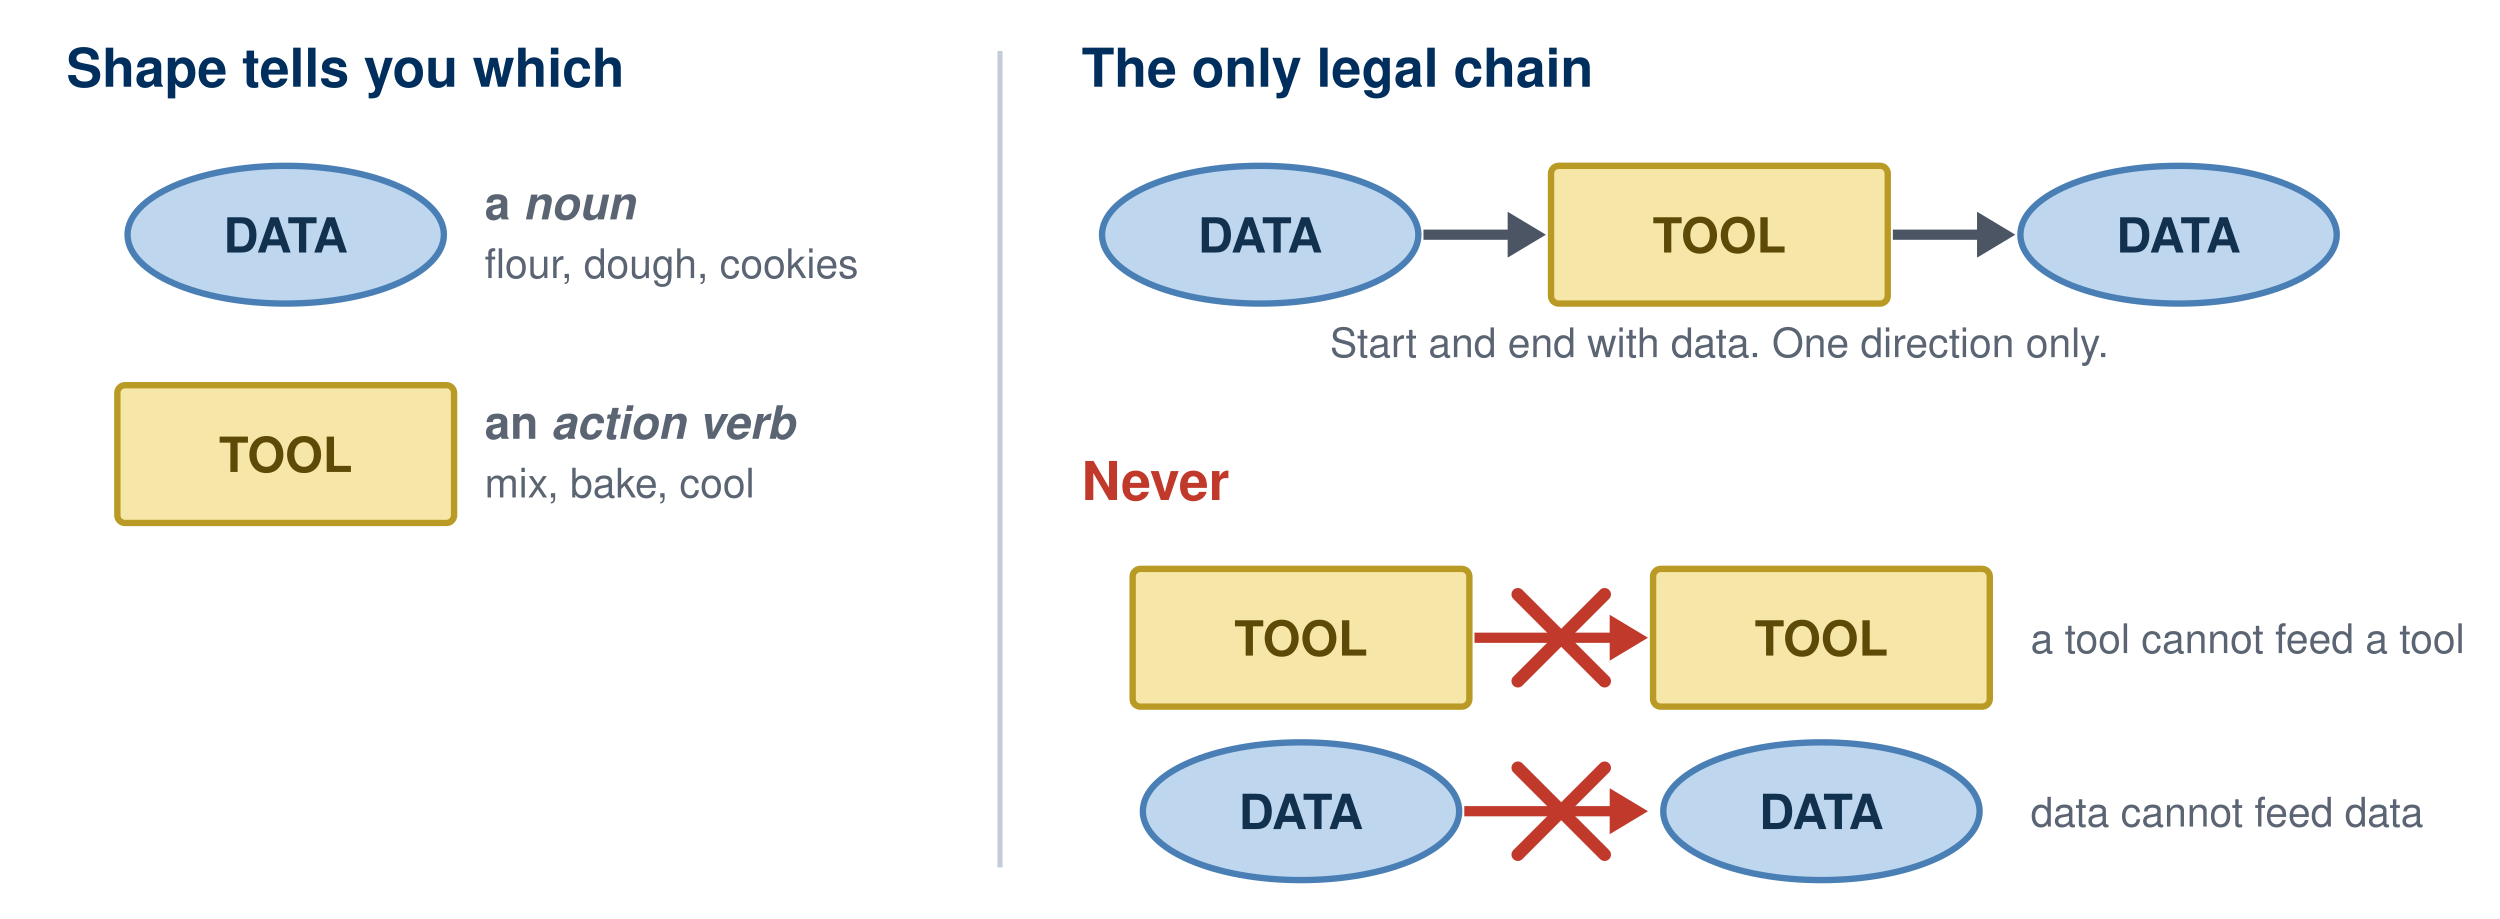
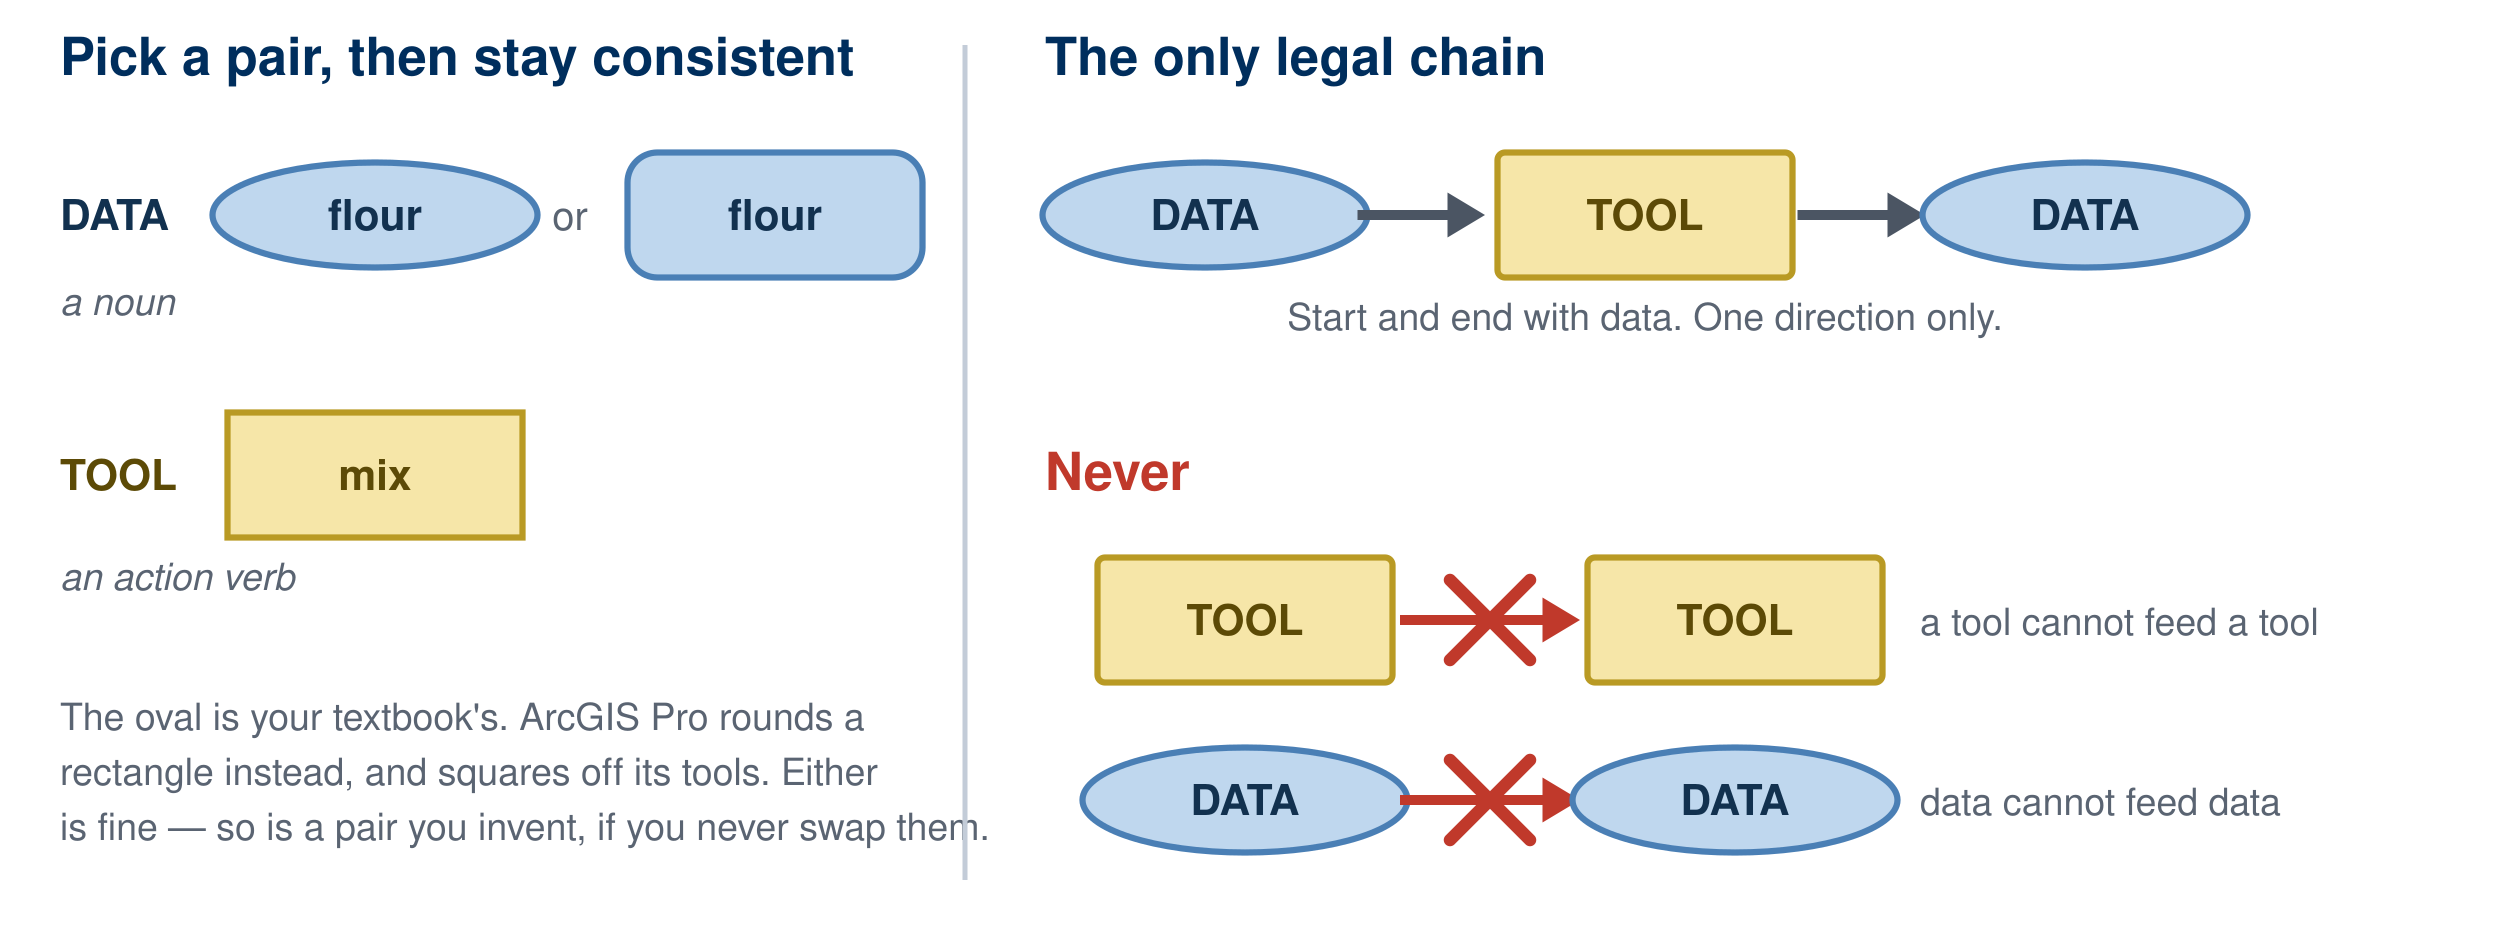
- <svg xmlns="http://www.w3.org/2000/svg" viewBox="0 0 980 360" width="980" height="360" font-family="Segoe UI, Avenir Next, Helvetica, Arial, sans-serif" role="img" aria-label="Oval means data, rectangle means tool. A valid chain runs data to tool to data. Tool into tool and data into data are both crossed out.">
-   <text x="26" y="34" font-size="21" font-weight="700" fill="#002e5d">Shape tells you which</text>
-   <ellipse cx="112" cy="92" rx="62.0" ry="27.0" fill="#bfd7ee" stroke="#4a7fb5" stroke-width="2.5" />
-   <text x="112" y="99" text-anchor="middle" font-size="19" font-weight="700" fill="#12314f">DATA</text>
-   <text x="190" y="86" font-size="18" font-weight="600" fill="#5a6472">a <tspan font-style="italic">noun</tspan>
-   </text>
-   <text x="190" y="109" font-size="16" fill="#5a6472">flour, dough, cookies</text>
-   <rect x="46.0" y="151.0" width="132" height="54" rx="3" fill="#f6e6a8" stroke="#b99a24" stroke-width="2.5" />
-   <text x="112" y="185" text-anchor="middle" font-size="19" font-weight="700" fill="#5c4a06">TOOL</text>
-   <text x="190" y="172" font-size="18" font-weight="600" fill="#5a6472">an <tspan font-style="italic">action verb</tspan>
-   </text>
-   <text x="190" y="195" font-size="16" fill="#5a6472">mix, bake, cool</text>
-   <line x1="392" y1="20" x2="392" y2="340" stroke="#c3ccd8" stroke-width="2" />
-   <text x="424" y="34" font-size="21" font-weight="700" fill="#002e5d">The only legal chain</text>
-   <ellipse cx="494" cy="92" rx="62.0" ry="27.0" fill="#bfd7ee" stroke="#4a7fb5" stroke-width="2.5" />
-   <text x="494" y="99" text-anchor="middle" font-size="19" font-weight="700" fill="#12314f">DATA</text>
-   <line x1="558" y1="92" x2="593" y2="92" stroke="#4b5563" stroke-width="4" />
-   <polygon points="606,92 591,83 591,101" fill="#4b5563" />
-   <rect x="608.0" y="65.0" width="132" height="54" rx="3" fill="#f6e6a8" stroke="#b99a24" stroke-width="2.5" />
-   <text x="674" y="99" text-anchor="middle" font-size="19" font-weight="700" fill="#5c4a06">TOOL</text>
-   <line x1="742" y1="92" x2="777" y2="92" stroke="#4b5563" stroke-width="4" />
-   <polygon points="790,92 775,83 775,101" fill="#4b5563" />
-   <ellipse cx="854" cy="92" rx="62.0" ry="27.0" fill="#bfd7ee" stroke="#4a7fb5" stroke-width="2.5" />
-   <text x="854" y="99" text-anchor="middle" font-size="19" font-weight="700" fill="#12314f">DATA</text>
-   <text x="674" y="140" text-anchor="middle" font-size="16" fill="#5a6472">Start and end with data. One direction only.</text>
-   <text x="424" y="196" font-size="21" font-weight="700" fill="#c0392b">Never</text>
-   <rect x="444.0" y="223.0" width="132" height="54" rx="3" fill="#f6e6a8" stroke="#b99a24" stroke-width="2.5" />
-   <text x="510" y="257" text-anchor="middle" font-size="19" font-weight="700" fill="#5c4a06">TOOL</text>
-   <line x1="578" y1="250" x2="633" y2="250" stroke="#c0392b" stroke-width="4" />
-   <polygon points="646,250 631,241 631,259" fill="#c0392b" />
-   <rect x="648.0" y="223.0" width="132" height="54" rx="3" fill="#f6e6a8" stroke="#b99a24" stroke-width="2.5" />
-   <text x="714" y="257" text-anchor="middle" font-size="19" font-weight="700" fill="#5c4a06">TOOL</text>
+ <svg xmlns="http://www.w3.org/2000/svg" viewBox="0 0 1000 372" width="1000" height="372" font-family="Segoe UI, Avenir Next, Helvetica, Arial, sans-serif" role="img" aria-label="Two shape conventions, both acceptable: ovals and rectangles as in the textbook, or rounded and squared rectangles as in ArcGIS Pro. A legal chain runs data to tool to data. Tool into tool and data into data are crossed out.">
+   <text x="24" y="30" font-size="21" font-weight="700" text-anchor="start" fill="#002e5d">Pick a pair, then stay consistent</text>
+   <text x="24" y="92" font-size="17" font-weight="700" text-anchor="start" fill="#12314f">DATA</text>
+   <ellipse cx="150" cy="86" rx="65.0" ry="21.0" fill="#bfd7ee" stroke="#4a7fb5" stroke-width="2.5" />
+   <text x="150" y="92" text-anchor="middle" font-size="17" font-weight="700" fill="#12314f">flour</text>
+   <text x="228" y="92" font-size="16" font-weight="400" text-anchor="middle" fill="#5a6472">or</text>
+   <rect x="251.0" y="61.0" width="118" height="50" rx="12" fill="#bfd7ee" stroke="#4a7fb5" stroke-width="2.5" />
+   <text x="310" y="92" text-anchor="middle" font-size="17" font-weight="700" fill="#12314f">flour</text>
+   <text x="24" y="126" font-size="15" font-weight="400" text-anchor="start" fill="#5a6472" font-style="italic">a noun</text>
+   <text x="24" y="196" font-size="17" font-weight="700" text-anchor="start" fill="#5c4a06">TOOL</text>
+   <rect x="91.0" y="165.0" width="118" height="50" rx="0" fill="#f6e6a8" stroke="#b99a24" stroke-width="2.5" />
+   <text x="150" y="196" text-anchor="middle" font-size="17" font-weight="700" fill="#5c4a06">mix</text>
+   <text x="24" y="236" font-size="15" font-weight="400" text-anchor="start" fill="#5a6472" font-style="italic">an action verb</text>
+   <text x="24" y="292" font-size="15" font-weight="400" text-anchor="start" fill="#5a6472">The oval is your textbook's. ArcGIS Pro rounds a</text>
+   <text x="24" y="314" font-size="15" font-weight="400" text-anchor="start" fill="#5a6472">rectangle instead, and squares off its tools. Either</text>
+   <text x="24" y="336" font-size="15" font-weight="400" text-anchor="start" fill="#5a6472">is fine — so is a pair you invent, if you never swap them.</text>
+   <line x1="386" y1="18" x2="386" y2="352" stroke="#c3ccd8" stroke-width="2" />
+   <text x="418" y="30" font-size="21" font-weight="700" text-anchor="start" fill="#002e5d">The only legal chain</text>
+   <ellipse cx="482" cy="86" rx="65.0" ry="21.0" fill="#bfd7ee" stroke="#4a7fb5" stroke-width="2.5" />
+   <text x="482" y="92" text-anchor="middle" font-size="17" font-weight="700" fill="#12314f">DATA</text>
+   <line x1="543" y1="86" x2="581" y2="86" stroke="#4b5563" stroke-width="4" />
+   <polygon points="594,86 579,77 579,95" fill="#4b5563" />
+   <rect x="599.0" y="61.0" width="118" height="50" rx="3" fill="#f6e6a8" stroke="#b99a24" stroke-width="2.5" />
+   <text x="658" y="92" text-anchor="middle" font-size="17" font-weight="700" fill="#5c4a06">TOOL</text>
+   <line x1="719" y1="86" x2="757" y2="86" stroke="#4b5563" stroke-width="4" />
+   <polygon points="770,86 755,77 755,95" fill="#4b5563" />
+   <ellipse cx="834" cy="86" rx="65.0" ry="21.0" fill="#bfd7ee" stroke="#4a7fb5" stroke-width="2.5" />
+   <text x="834" y="92" text-anchor="middle" font-size="17" font-weight="700" fill="#12314f">DATA</text>
+   <text x="658" y="132" font-size="15" font-weight="400" text-anchor="middle" fill="#5a6472">Start and end with data. One direction only.</text>
+   <text x="418" y="196" font-size="21" font-weight="700" text-anchor="start" fill="#c0392b">Never</text>
+   <rect x="439.0" y="223.0" width="118" height="50" rx="3" fill="#f6e6a8" stroke="#b99a24" stroke-width="2.5" />
+   <text x="498" y="254" text-anchor="middle" font-size="17" font-weight="700" fill="#5c4a06">TOOL</text>
+   <line x1="560" y1="248" x2="619" y2="248" stroke="#c0392b" stroke-width="4" />
+   <polygon points="632,248 617,239 617,257" fill="#c0392b" />
+   <rect x="635.0" y="223.0" width="118" height="50" rx="3" fill="#f6e6a8" stroke="#b99a24" stroke-width="2.5" />
+   <text x="694" y="254" text-anchor="middle" font-size="17" font-weight="700" fill="#5c4a06">TOOL</text>
  <g stroke="#c0392b" stroke-width="5" stroke-linecap="round">
-     <line x1="595" y1="233" x2="629" y2="267" />
-     <line x1="629" y1="233" x2="595" y2="267" />
+     <line x1="580" y1="232" x2="612" y2="264" />
+     <line x1="612" y1="232" x2="580" y2="264" />
  </g>
-   <ellipse cx="510" cy="318" rx="62.0" ry="27.0" fill="#bfd7ee" stroke="#4a7fb5" stroke-width="2.5" />
-   <text x="510" y="325" text-anchor="middle" font-size="19" font-weight="700" fill="#12314f">DATA</text>
-   <line x1="574" y1="318" x2="633" y2="318" stroke="#c0392b" stroke-width="4" />
-   <polygon points="646,318 631,309 631,327" fill="#c0392b" />
-   <ellipse cx="714" cy="318" rx="62.0" ry="27.0" fill="#bfd7ee" stroke="#4a7fb5" stroke-width="2.5" />
-   <text x="714" y="325" text-anchor="middle" font-size="19" font-weight="700" fill="#12314f">DATA</text>
+   <text x="768" y="254" font-size="15" font-weight="400" text-anchor="start" fill="#5a6472">a tool cannot feed a tool</text>
+   <ellipse cx="498" cy="320" rx="65.0" ry="21.0" fill="#bfd7ee" stroke="#4a7fb5" stroke-width="2.5" />
+   <text x="498" y="326" text-anchor="middle" font-size="17" font-weight="700" fill="#12314f">DATA</text>
+   <line x1="560" y1="320" x2="619" y2="320" stroke="#c0392b" stroke-width="4" />
+   <polygon points="632,320 617,311 617,329" fill="#c0392b" />
+   <ellipse cx="694" cy="320" rx="65.0" ry="21.0" fill="#bfd7ee" stroke="#4a7fb5" stroke-width="2.5" />
+   <text x="694" y="326" text-anchor="middle" font-size="17" font-weight="700" fill="#12314f">DATA</text>
  <g stroke="#c0392b" stroke-width="5" stroke-linecap="round">
-     <line x1="595" y1="301" x2="629" y2="335" />
-     <line x1="629" y1="301" x2="595" y2="335" />
+     <line x1="580" y1="304" x2="612" y2="336" />
+     <line x1="612" y1="304" x2="580" y2="336" />
  </g>
-   <text x="796" y="256" font-size="16" fill="#5a6472">a tool cannot feed a tool</text>
-   <text x="796" y="324" font-size="16" fill="#5a6472">data cannot feed data</text>
+   <text x="768" y="326" font-size="15" font-weight="400" text-anchor="start" fill="#5a6472">data cannot feed data</text>
</svg>
